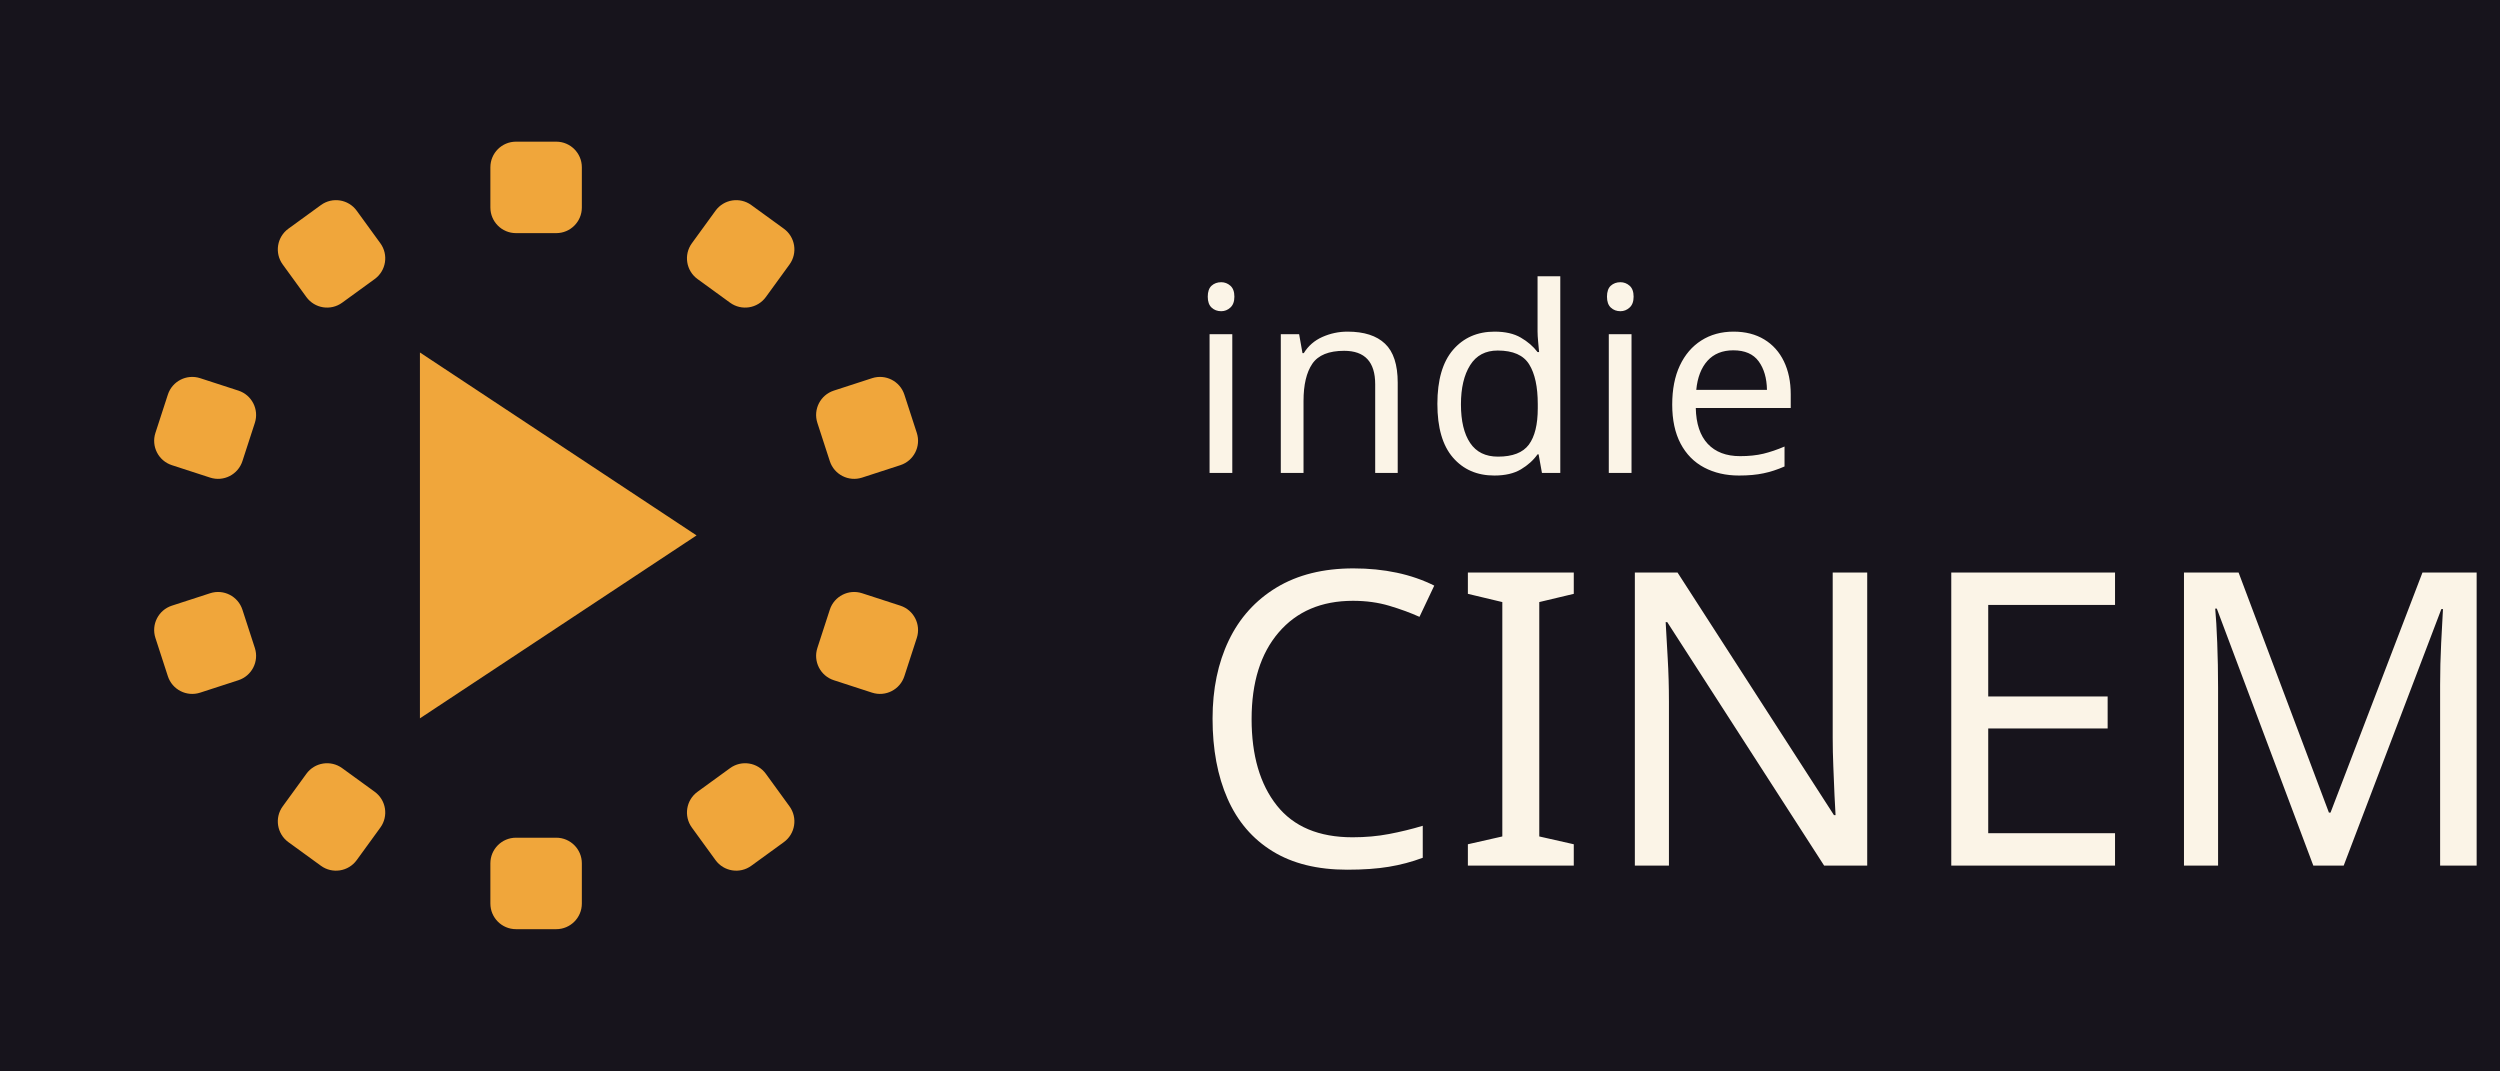
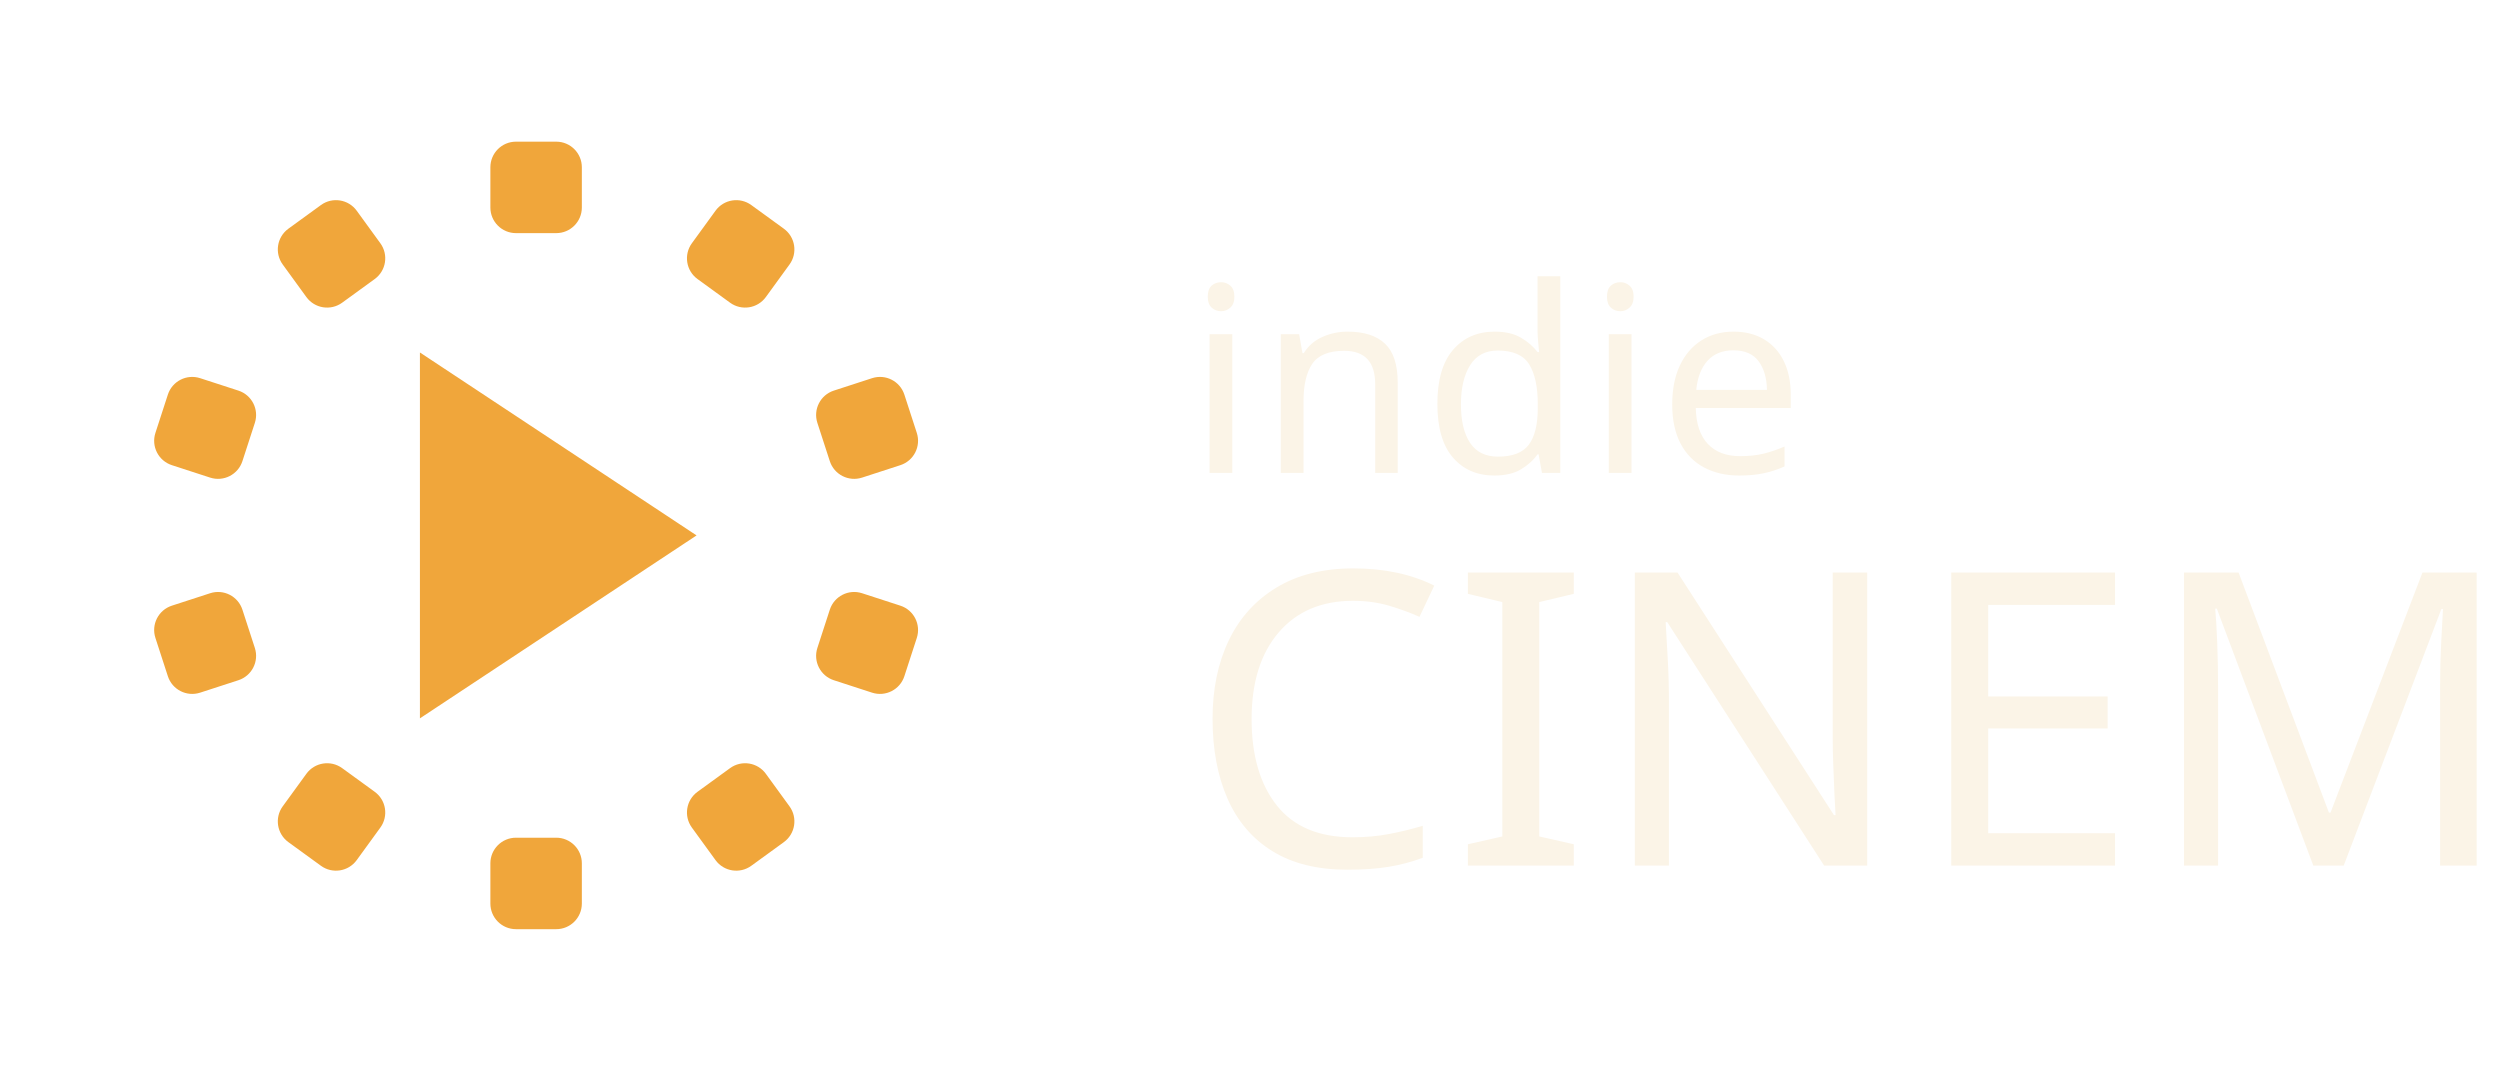
<svg xmlns="http://www.w3.org/2000/svg" width="1800" height="771" viewBox="20 10 560 240">
-   <rect x="0" y="0" width="900" height="260" fill="#17141C" />
-   <circle cx="140" cy="130.0" r="100" fill="#17141C" />
  <rect x="-10.25" y="-10.25" width="20.50" height="20.50" rx="5.74" fill="#F0A63B" opacity="1" transform="translate(140.00 52.00) rotate(0.00)" />
  <rect x="-10.25" y="-10.25" width="20.50" height="20.50" rx="5.74" fill="#F0A63B" opacity="1" transform="translate(185.85 66.90) rotate(36.00)" />
  <rect x="-10.25" y="-10.25" width="20.50" height="20.50" rx="5.74" fill="#F0A63B" opacity="1" transform="translate(214.18 105.90) rotate(72.00)" />
  <rect x="-10.25" y="-10.25" width="20.50" height="20.50" rx="5.74" fill="#F0A63B" opacity="1" transform="translate(214.18 154.10) rotate(108.00)" />
  <rect x="-10.25" y="-10.25" width="20.50" height="20.50" rx="5.74" fill="#F0A63B" opacity="1" transform="translate(185.85 193.10) rotate(144.00)" />
  <rect x="-10.25" y="-10.25" width="20.50" height="20.50" rx="5.74" fill="#F0A63B" opacity="1" transform="translate(140.00 208.00) rotate(180.00)" />
  <rect x="-10.25" y="-10.25" width="20.50" height="20.50" rx="5.74" fill="#F0A63B" opacity="1" transform="translate(94.15 193.10) rotate(216.00)" />
  <rect x="-10.25" y="-10.25" width="20.50" height="20.50" rx="5.74" fill="#F0A63B" opacity="1" transform="translate(65.82 154.10) rotate(252.00)" />
  <rect x="-10.25" y="-10.25" width="20.50" height="20.50" rx="5.74" fill="#F0A63B" opacity="1" transform="translate(65.82 105.90) rotate(288.00)" />
  <rect x="-10.25" y="-10.25" width="20.50" height="20.50" rx="5.74" fill="#F0A63B" opacity="1" transform="translate(94.15 66.90) rotate(324.00)" />
  <path d="M113.96 89.00 L113.96 171.00 L175.96 130.00 Z" fill="#F0A63B" stroke-linejoin="round" />
  <text x="286" y="116.0" font-family="Fira Sans Compressed Light" font-size="58" letter-spacing="1" fill="#FBF4E7">indie</text>
  <text x="286" y="204.0" font-family="Fira Sans Compressed ExtraBold" font-size="92" letter-spacing="1" fill="#FBF4E7">CINEMA</text>
</svg>
